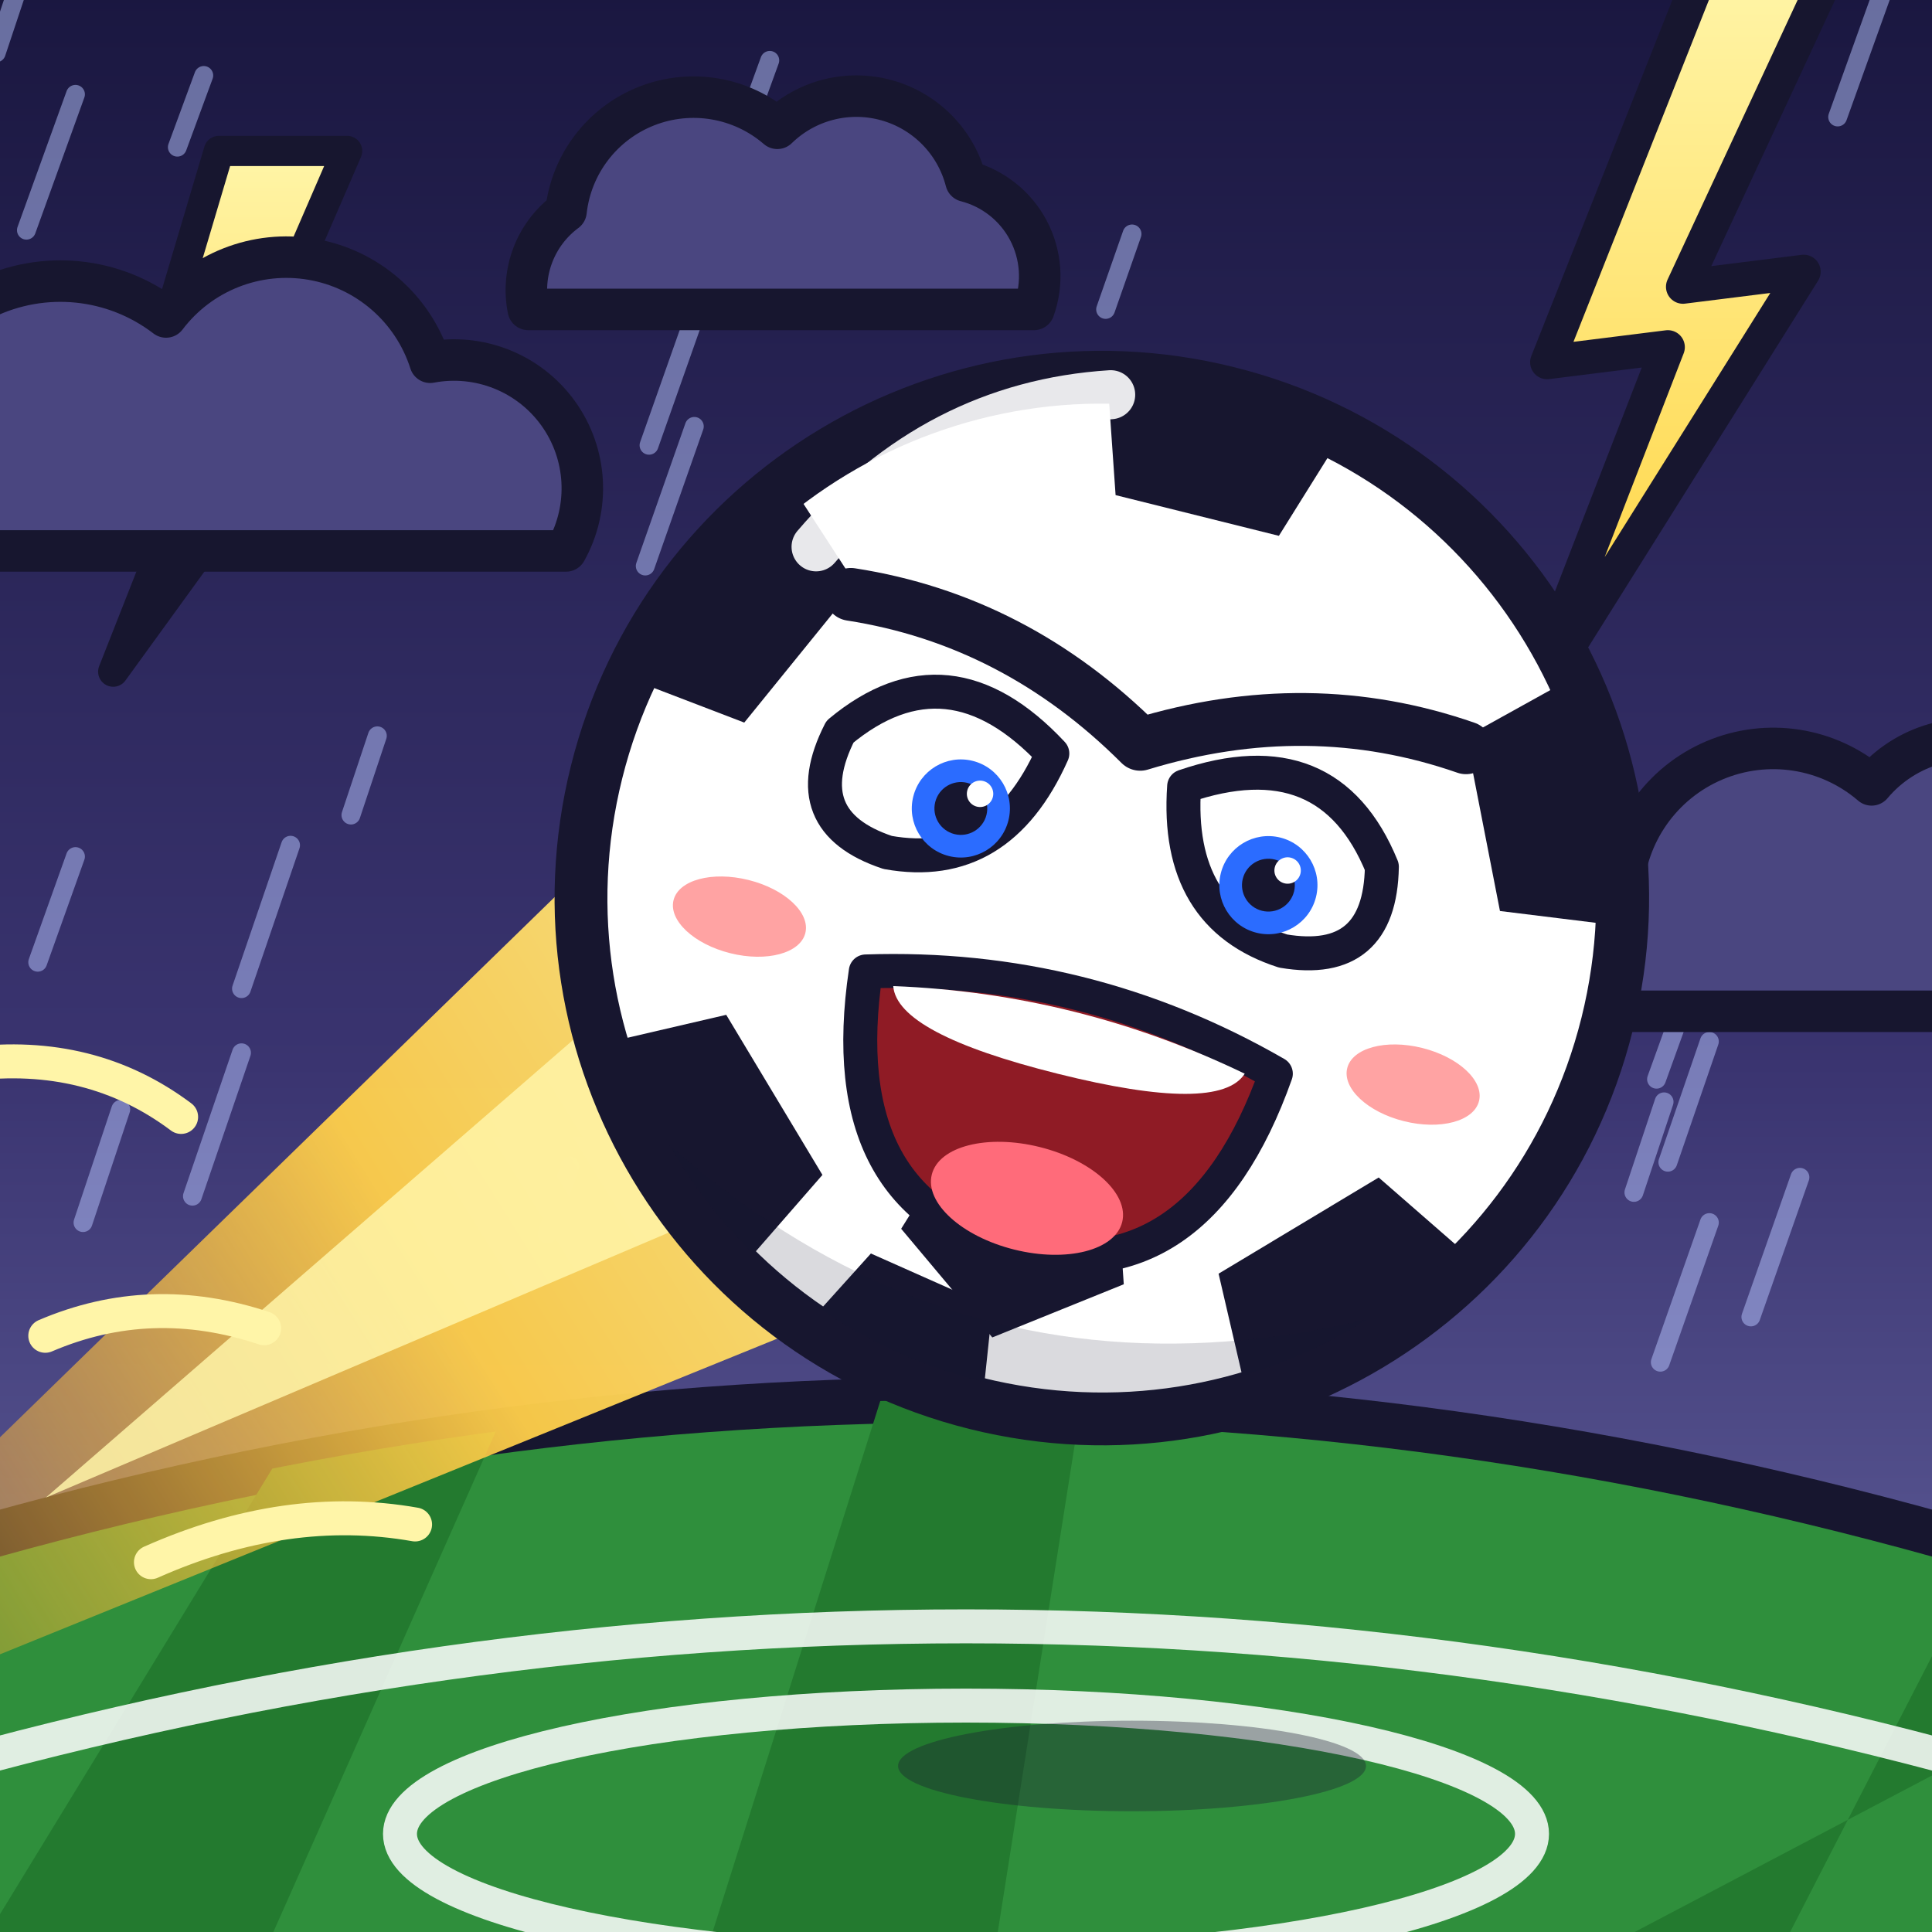
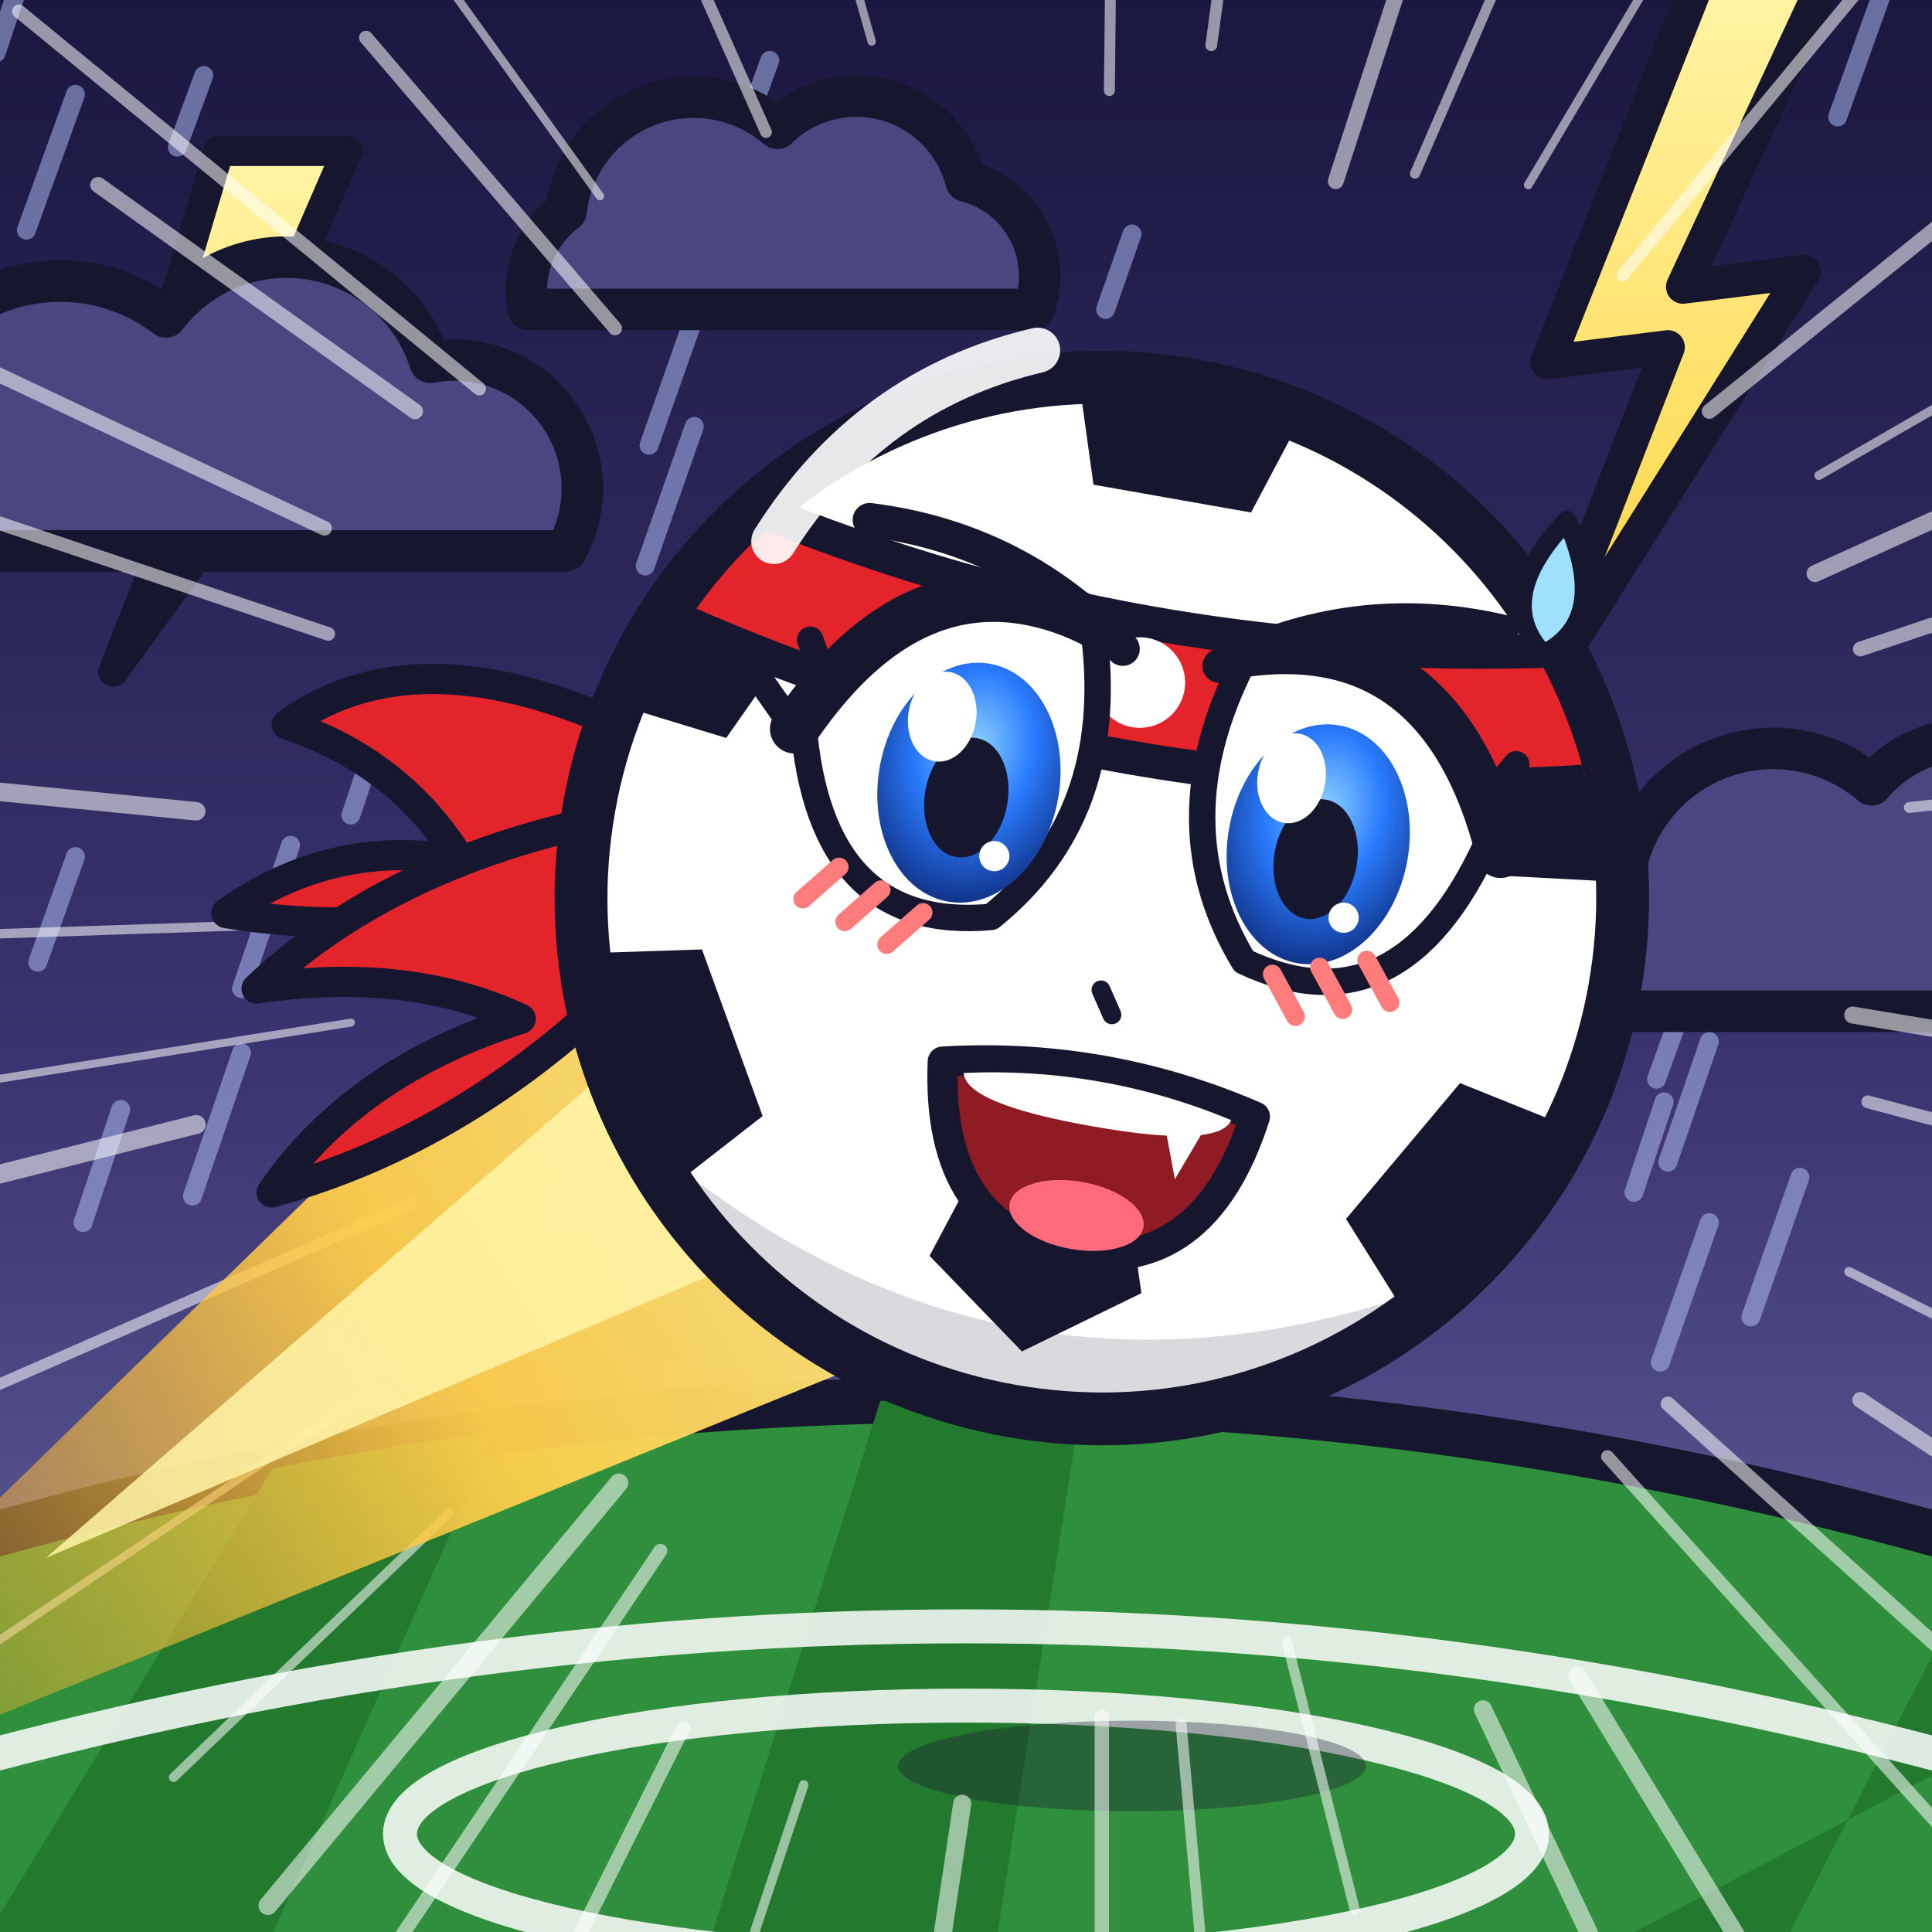
<svg xmlns="http://www.w3.org/2000/svg" viewBox="0 0 512 512">
  <defs>
    <linearGradient id="sky" x1="0" y1="0" x2="0" y2="1">
      <stop offset="0" stop-color="#1a1740" />
      <stop offset=".55" stop-color="#3a3470" />
      <stop offset="1" stop-color="#6a6aa6" />
    </linearGradient>
    <linearGradient id="bolt" x1="0" y1="0" x2="0" y2="1">
      <stop offset="0" stop-color="#fff5a8" />
      <stop offset="1" stop-color="#ffd23b" />
    </linearGradient>
    <linearGradient id="trail" x1="0" y1="0" x2="1" y2="0">
      <stop offset="0" stop-color="#ff9f1c" stop-opacity="0" />
      <stop offset=".55" stop-color="#ffcf4a" />
      <stop offset="1" stop-color="#fff5a8" />
    </linearGradient>
+     <radialGradient id="iris" cx=".5" cy=".35" r=".7">
+       <stop offset="0" stop-color="#8fd3ff" />
+       <stop offset=".45" stop-color="#2b7cff" />
+       <stop offset="1" stop-color="#0d2a7a" />
+     </radialGradient>
    <clipPath id="sq">
      <rect width="512" height="512" />
    </clipPath>
    <clipPath id="ball">
-       <circle cx="292" cy="222" r="132" />
+       <circle cx="292" cy="238" r="132" />
    </clipPath>
    <clipPath id="grass">
      <path d="M-20 412 Q256 330 532 412 V540 H-20 Z" />
+     </clipPath>
+     <clipPath id="eyeL">
+       <path d="M206 206 q24 -52 72 -36 q14 46 -14 78 q-44 12 -58 -42 Z" />
+     </clipPath>
+     <clipPath id="eyeR">
+       <path d="M318 170 q48 -16 72 36 q-14 54 -58 42 q-28 -32 -14 -78 Z" />
    </clipPath>
  </defs>
  <g clip-path="url(#sq)">
    <rect width="512" height="512" fill="url(#sky)" />
    <g stroke="#b9c6ff" stroke-opacity=".5" stroke-width="5" stroke-linecap="round">
      <line x1="453" y1="276" x2="442" y2="308" />
      <line x1="452" y1="250" x2="439" y2="286" />
      <line x1="184" y1="84" x2="172" y2="118" />
      <line x1="477" y1="312" x2="464" y2="349" />
      <line x1="180" y1="38" x2="169" y2="70" />
      <line x1="300" y1="62" x2="293" y2="82" />
      <line x1="32" y1="294" x2="22" y2="324" />
      <line x1="453" y1="324" x2="440" y2="361" />
      <line x1="151" y1="309" x2="145" y2="327" />
      <line x1="54" y1="20" x2="47" y2="39" />
      <line x1="184" y1="113" x2="171" y2="150" />
      <line x1="20" y1="227" x2="10" y2="255" />
      <line x1="441" y1="292" x2="433" y2="316" />
      <line x1="229" y1="317" x2="220" y2="344" />
      <line x1="501" y1="-8" x2="487" y2="31" />
      <line x1="77" y1="224" x2="64" y2="262" />
      <line x1="274" y1="198" x2="262" y2="233" />
      <line x1="75" y1="120" x2="65" y2="148" />
      <line x1="225" y1="252" x2="216" y2="279" />
      <line x1="20" y1="25" x2="7" y2="61" />
      <line x1="100" y1="195" x2="93" y2="216" />
      <line x1="287" y1="187" x2="280" y2="207" />
      <line x1="7" y1="-10" x2="-1" y2="14" />
      <line x1="204" y1="16" x2="192" y2="49" />
      <line x1="374" y1="193" x2="363" y2="224" />
      <line x1="64" y1="279" x2="51" y2="317" />
    </g>
    <polygon points="452,-10 410,96 442,92 404,190 478,72 446,76 486,-10" fill="url(#bolt)" stroke="#17162f" stroke-width="9" stroke-linejoin="round" />
    <polygon points="58,40 36,114 56,112 30,178 88,98 66,100 92,40" fill="url(#bolt)" stroke="#17162f" stroke-width="8" stroke-linejoin="round" />
    <g fill="#4a4680" stroke="#17162f" stroke-width="11" stroke-linejoin="round">
      <path d="M-30 120 a46 46 0 0 1 74 -36 a40 40 0 0 1 70 12 a34 34 0 0 1 36 50 H-40 Z" />
      <path d="M430 236 a40 40 0 0 1 66 -28 a34 34 0 0 1 60 20 a30 30 0 0 1 10 40 H420 Z" />
      <path d="M150 56 a34 34 0 0 1 56 -22 a30 30 0 0 1 50 14 a26 26 0 0 1 18 34 H140 a26 26 0 0 1 10 -26 Z" />
    </g>
    <path d="M-20 412 Q256 330 532 412 V540 H-20 Z" fill="#2f8f3c" stroke="#17162f" stroke-width="12" />
    <g clip-path="url(#grass)" fill="#237a2f">
      <polygon points="-20,540 60,540 140,360 90,360" />
      <polygon points="180,540 260,540 290,350 240,350" />
      <polygon points="380,540 460,540 532,400 532,460" />
    </g>
    <g fill="none" stroke="#ffffff" stroke-opacity=".85" stroke-width="9" stroke-linecap="round" clip-path="url(#grass)">
      <path d="M-20 470 Q256 392 532 470" />
      <ellipse cx="256" cy="486" rx="150" ry="34" />
    </g>
    <ellipse cx="300" cy="468" rx="62" ry="12" fill="#17162f" fill-opacity=".35" />
-     <g transform="rotate(-32 292 222)">
-       <path d="M292 130 L-178 232 L292 314 Z" fill="url(#trail)" opacity=".95" />
-       <path d="M292 170 L-38 222 L292 274 Z" fill="#fff5a8" opacity=".85" />
+     <g stroke="#ffffff" stroke-opacity=".55" stroke-linecap="round">
+       <line x1="517" y1="232" x2="614" y2="229" stroke-width="3.8" />
+       <line x1="491" y1="269" x2="551" y2="279" stroke-width="4.5" />
+       <line x1="495" y1="292" x2="649" y2="333" stroke-width="3.4" />
+       <line x1="490" y1="337" x2="601" y2="393" stroke-width="2.5" />
+       <line x1="493" y1="371" x2="587" y2="433" stroke-width="4.2" />
+       <line x1="442" y1="372" x2="543" y2="463" stroke-width="3.8" />
+       <line x1="426" y1="386" x2="524" y2="495" stroke-width="3.4" />
+       <line x1="418" y1="444" x2="487" y2="557" stroke-width="4.8" />
+       <line x1="393" y1="453" x2="438" y2="548" stroke-width="4.8" />
+       <line x1="341" y1="435" x2="359" y2="506" stroke-width="2.7" />
+       <line x1="313" y1="457" x2="324" y2="579" stroke-width="2.9" />
+       <line x1="292" y1="455" x2="292" y2="550" stroke-width="3.8" />
+       <line x1="255" y1="478" x2="236" y2="605" stroke-width="4.8" />
+       <line x1="213" y1="473" x2="173" y2="593" stroke-width="2.5" />
+       <line x1="181" y1="458" x2="114" y2="592" stroke-width="3.7" />
+       <line x1="175" y1="411" x2="95" y2="530" stroke-width="3.7" />
+       <line x1="164" y1="393" x2="71" y2="505" stroke-width="5.0" />
+       <line x1="119" y1="401" x2="46" y2="471" stroke-width="2.5" />
+       <line x1="96" y1="370" x2="-26" y2="452" stroke-width="2.1" />
+       <line x1="109" y1="319" x2="-12" y2="372" stroke-width="3.0" />
+       <line x1="52" y1="298" x2="-55" y2="325" stroke-width="5.0" />
+       <line x1="93" y1="271" x2="-26" y2="290" stroke-width="2.1" />
+       <line x1="74" y1="245" x2="-47" y2="249" stroke-width="2.5" />
+       <line x1="52" y1="215" x2="-39" y2="206" stroke-width="4.9" />
+       <line x1="87" y1="168" x2="-14" y2="134" stroke-width="3.6" />
+       <line x1="86" y1="140" x2="-18" y2="91" stroke-width="3.9" />
+       <line x1="110" y1="109" x2="26" y2="49" stroke-width="4.2" />
+       <line x1="127" y1="103" x2="5" y2="3" stroke-width="3.6" />
+       <line x1="163" y1="87" x2="97" y2="10" stroke-width="3.7" />
+       <line x1="159" y1="52" x2="87" y2="-48" stroke-width="2.2" />
+       <line x1="203" y1="35" x2="151" y2="-82" stroke-width="3.1" />
+       <line x1="231" y1="11" x2="214" y2="-49" stroke-width="2.2" />
+       <line x1="261" y1="-6" x2="251" y2="-91" stroke-width="3.4" />
+       <line x1="294" y1="24" x2="295" y2="-72" stroke-width="2.9" />
+       <line x1="321" y1="12" x2="333" y2="-77" stroke-width="3.1" />
+       <line x1="354" y1="48" x2="390" y2="-63" stroke-width="4.2" />
+       <line x1="375" y1="46" x2="431" y2="-83" stroke-width="2.7" />
+       <line x1="405" y1="49" x2="471" y2="-62" stroke-width="2.3" />
+       <line x1="430" y1="73" x2="521" y2="-37" stroke-width="3.3" />
+       <line x1="453" y1="109" x2="526" y2="50" stroke-width="4.0" />
+       <line x1="482" y1="126" x2="553" y2="85" stroke-width="2.4" />
+       <line x1="481" y1="152" x2="609" y2="94" stroke-width="4.5" />
+       <line x1="493" y1="172" x2="627" y2="127" stroke-width="3.9" />
+       <line x1="506" y1="214" x2="578" y2="206" stroke-width="2.9" />
    </g>
-     <g fill="none" stroke="#fff5a8" stroke-width="9" stroke-linecap="round">
-       <path d="M70 352 q-30 -10 -58 2" />
-       <path d="M110 404 q-34 -6 -70 10" />
-       <path d="M48 296 q-24 -18 -56 -14" />
+     <g transform="rotate(-32 292 238)">
+       <path d="M292 146 L-178 248 L292 330 Z" fill="url(#trail)" opacity=".95" />
+       <path d="M292 186 L-38 238 L292 290 Z" fill="#fff5a8" opacity=".85" />
    </g>
-     <g transform="translate(0 16) rotate(14 292 222)">
-       <circle cx="292" cy="222" r="138" fill="#ffffff" stroke="#17162f" stroke-width="14" />
+     <g fill="#e3242b" stroke="#17162f" stroke-width="8" stroke-linejoin="round">
+       <path d="M172 196 q-60 -30 -96 -4 q30 10 46 36 q-34 -6 -62 14 q50 8 92 -10 Z" />
+       <path d="M178 214 q-70 10 -110 48 q40 -6 70 8 q-44 14 -66 46 q52 -14 96 -58 Z" />
+     </g>
+     <g transform="rotate(10 292 238)">
+       <circle cx="292" cy="238" r="138" fill="#ffffff" stroke="#17162f" stroke-width="14" />
      <g clip-path="url(#ball)">
-         <polygon points="292.0,342.0 261.6,319.9 273.2,284.1 310.8,284.1 322.4,319.9" fill="#17162f" />
-         <polygon points="133.2,147.9 174.3,125.1 208.7,157.2 188.8,199.8 142.2,194.1" fill="#17162f" />
-         <polygon points="450.8,147.9 441.8,194.1 395.2,199.8 375.3,157.2 409.7,125.1" fill="#17162f" />
-         <polygon points="166.7,347.3 158.9,298.6 202.9,276.1 237.9,311.1 215.4,355.1" fill="#17162f" />
-         <polygon points="417.3,347.3 368.6,355.1 346.1,311.1 381.1,276.1 425.1,298.6" fill="#17162f" />
-         <polygon points="292.0,48.8 328.1,75.0 314.3,117.5 269.7,117.5 255.9,75.0" fill="#17162f" />
-         <polygon points="263.3,384.7 238.8,359.4 255.4,328.2 290.1,334.3 295.0,369.3" fill="#17162f" />
-         <path d="M154 286 Q292 390 430 286 V370 H154 Z" fill="#17162f" fill-opacity=".16" />
+         <polygon points="292.0,360.0 263.5,339.3 274.4,305.7 309.6,305.7 320.5,339.3" fill="#17162f" />
+         <polygon points="133.7,164.2 172.8,142.5 205.5,173.0 186.6,213.5 142.3,208.1" fill="#17162f" />
+         <polygon points="450.3,164.2 441.7,208.1 397.4,213.5 378.5,173.0 411.2,142.5" fill="#17162f" />
+         <polygon points="139.0,326.3 144.0,279.5 190.0,269.8 213.5,310.5 182.0,345.4" fill="#17162f" />
+         <polygon points="445.0,326.3 402.0,345.4 370.5,310.5 394.0,269.8 440.0,279.5" fill="#17162f" />
+         <polygon points="292.0,65.4 326.2,90.3 313.2,130.5 270.8,130.5 257.8,90.3" fill="#17162f" />
+         <path d="M154 302 Q292 406 430 302 V386 H154 Z" fill="#17162f" fill-opacity=".16" />
+         <path d="M144 142 Q292 186 440 142 L440 178 Q292 222 144 178 Z" fill="#e3242b" stroke="#17162f" stroke-width="9" />
+         <circle cx="292" cy="180" r="12" fill="#ffffff" />
      </g>
      <g>
-         <path d="M214 196 q22 -30 56 -8 q-6 34 -36 36 q-26 -2 -20 -28 Z" fill="#ffffff" stroke="#17162f" stroke-width="9" stroke-linejoin="round" />
-         <path d="M306 188 q34 -22 56 8 q6 26 -20 28 q-30 -2 -36 -36 Z" fill="#ffffff" stroke="#17162f" stroke-width="9" stroke-linejoin="round" />
-         <circle cx="250" cy="208" r="13" fill="#2b6cff" />
-         <circle cx="250" cy="208" r="7" fill="#17162f" />
-         <circle cx="254" cy="203" r="3.5" fill="#ffffff" />
-         <circle cx="334" cy="208" r="13" fill="#2b6cff" />
-         <circle cx="334" cy="208" r="7" fill="#17162f" />
-         <circle cx="338" cy="203" r="3.5" fill="#ffffff" />
-         <path d="M208 160 q44 -4 84 20 q40 -24 84 -20" fill="none" stroke="#17162f" stroke-width="14" stroke-linecap="round" stroke-linejoin="round" />
-         <path d="M236 256 q56 -16 112 0 q-6 62 -56 62 q-50 0 -56 -62 Z" fill="#8f1b25" stroke="#17162f" stroke-width="9" stroke-linejoin="round" />
-         <path d="M244 258 q48 -10 96 0 q-4 12 -48 12 q-44 0 -48 -12 Z" fill="#ffffff" />
-         <ellipse cx="292" cy="304" rx="26" ry="14" fill="#ff6b7a" />
-         <ellipse cx="200" cy="250" rx="18" ry="10" fill="#ff7c7c" fill-opacity=".7" />
-         <ellipse cx="384" cy="250" rx="18" ry="10" fill="#ff7c7c" fill-opacity=".7" />
+         <path d="M206 206 q24 -52 72 -36 q14 46 -14 78 q-44 12 -58 -42 Z" fill="#ffffff" stroke="#17162f" stroke-width="7" stroke-linejoin="round" />
+         <path d="M318 170 q48 -16 72 36 q-14 54 -58 42 q-28 -32 -14 -78 Z" fill="#ffffff" stroke="#17162f" stroke-width="7" stroke-linejoin="round" />
+         <g clip-path="url(#eyeL)">
+           <ellipse cx="252" cy="214" rx="24" ry="32" fill="url(#iris)" />
+           <ellipse cx="252" cy="218" rx="11" ry="16" fill="#17162f" />
+           <ellipse cx="242" cy="198" rx="9" ry="12" fill="#ffffff" />
+           <circle cx="262" cy="232" r="4" fill="#ffffff" />
+         </g>
+         <g clip-path="url(#eyeR)">
+           <ellipse cx="346" cy="214" rx="24" ry="32" fill="url(#iris)" />
+           <ellipse cx="346" cy="218" rx="11" ry="16" fill="#17162f" />
+           <ellipse cx="336" cy="198" rx="9" ry="12" fill="#ffffff" />
+           <circle cx="356" cy="232" r="4" fill="#ffffff" />
+         </g>
+         <path d="M204 208 q26 -58 78 -40" fill="none" stroke="#17162f" stroke-width="13" stroke-linecap="round" />
+         <path d="M316 168 q52 -18 78 40" fill="none" stroke="#17162f" stroke-width="13" stroke-linecap="round" />
+         <path d="M204 208 l-10 -10 M212 198 l-8 -14" stroke="#17162f" stroke-width="7" stroke-linecap="round" />
+         <path d="M394 208 l10 -10 M386 198 l8 -14" stroke="#17162f" stroke-width="7" stroke-linecap="round" />
+         <path d="M214 150 q40 -2 72 22" fill="none" stroke="#17162f" stroke-width="9" stroke-linecap="round" />
+         <path d="M384 150 q-40 -2 -72 22" fill="none" stroke="#17162f" stroke-width="9" stroke-linecap="round" />
+         <path d="M296 262 l4 6" stroke="#17162f" stroke-width="5" stroke-linecap="round" />
+         <path d="M258 288 q42 -10 84 0 q-6 44 -42 44 q-36 0 -42 -44 Z" fill="#8f1b25" stroke="#17162f" stroke-width="8" stroke-linejoin="round" />
+         <path d="M264 290 q36 -8 72 0 q-2 8 -36 8 q-34 0 -36 -8 Z" fill="#ffffff" />
+         <path d="M318 292 l6 16 l6 -16 Z" fill="#ffffff" />
+         <ellipse cx="300" cy="322" rx="18" ry="9" fill="#ff6b7a" />
+         <g stroke="#ff7c7c" stroke-width="5" stroke-linecap="round">
+           <path d="M214 252 l8 -10 M226 256 l8 -10 M238 260 l8 -10" />
+           <path d="M372 252 l-8 -10 M360 256 l-8 -10 M348 260 l-8 -10" />
+         </g>
+         <path d="M396 118 q-16 24 0 36 q16 -12 0 -36 Z" fill="#9fe0ff" stroke="#17162f" stroke-width="5" stroke-linejoin="round" />
      </g>
-       <path d="M196 150 q22 -44 66 -58" fill="none" stroke="#ffffff" stroke-width="13" stroke-linecap="round" stroke-opacity=".9" />
+       <path d="M190 160 q18 -44 60 -62" fill="none" stroke="#ffffff" stroke-width="12" stroke-linecap="round" stroke-opacity=".9" />
    </g>
  </g>
</svg>
